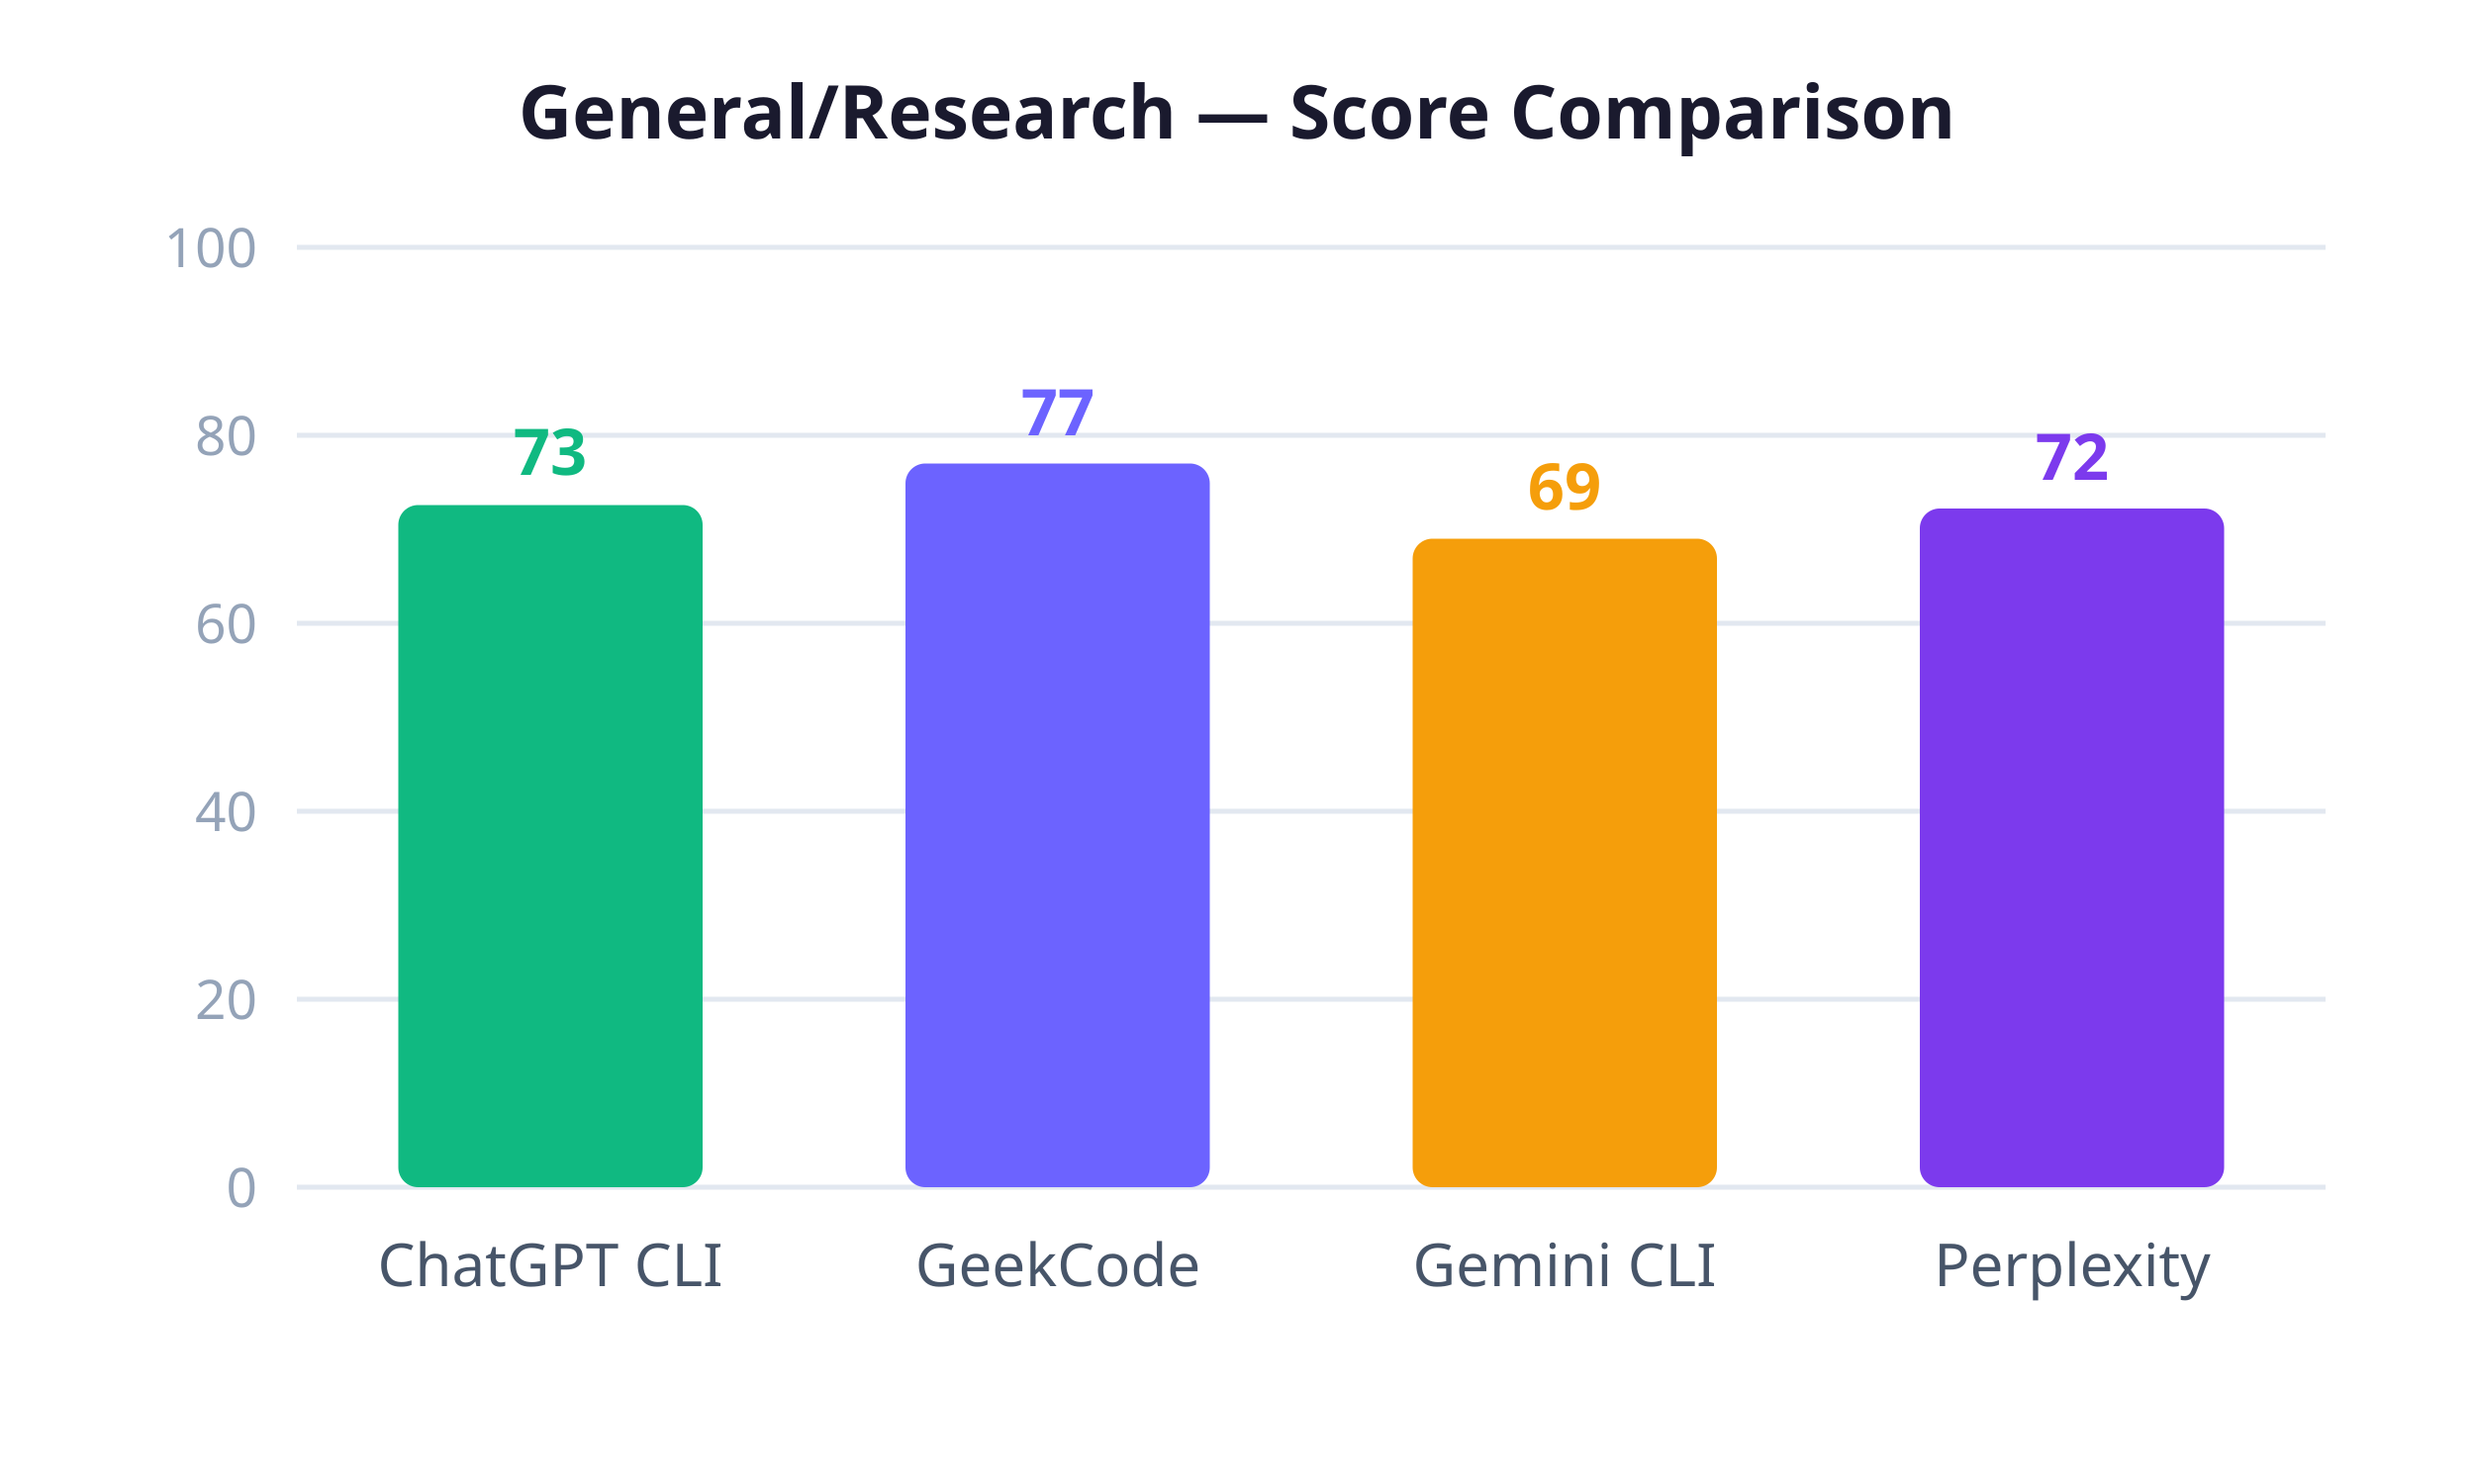
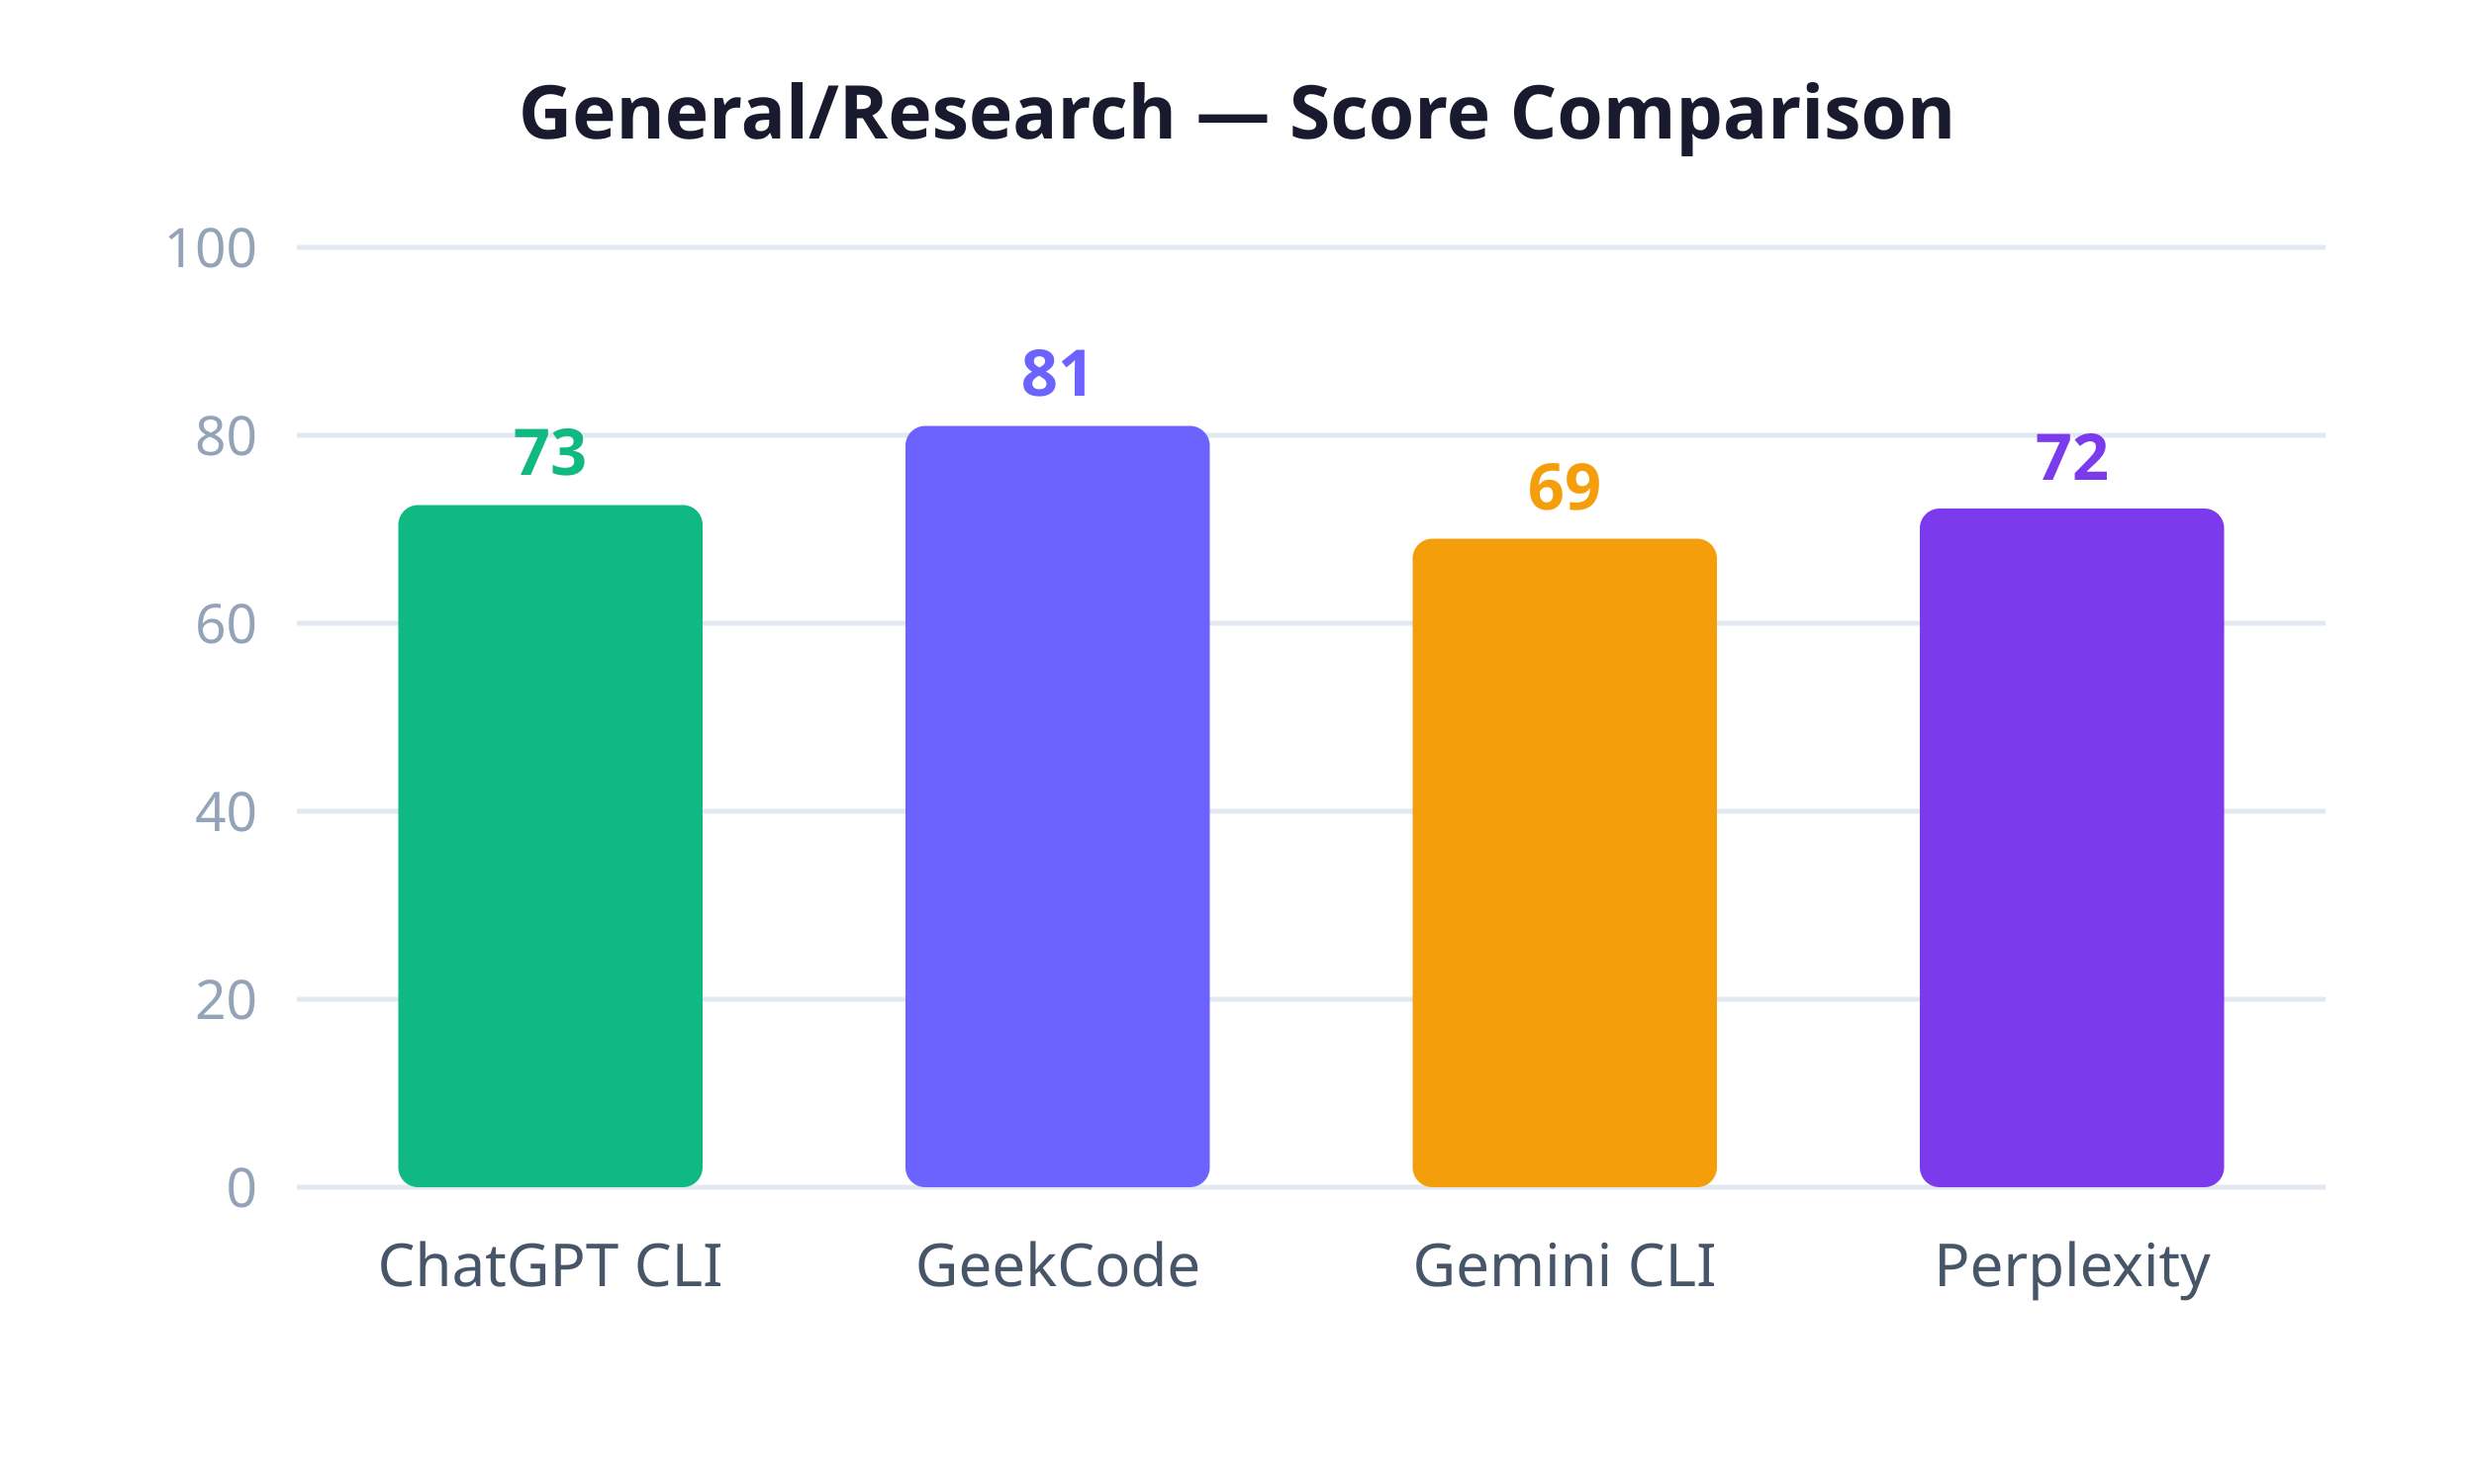
<svg xmlns="http://www.w3.org/2000/svg" viewBox="0 0 500 300" width="500" height="300" style="font-family:system-ui,sans-serif;background:#fff">
  <text x="250.0" y="28" text-anchor="middle" font-size="15" font-weight="bold" fill="#1a1a2e">General/Research — Score Comparison</text>
  <line x1="60" y1="240" x2="470" y2="240" stroke="#e2e8f0" stroke-width="1" />
  <text x="52" y="244" text-anchor="end" font-size="11" fill="#94a3b8">0</text>
  <line x1="60" y1="202" x2="470" y2="202" stroke="#e2e8f0" stroke-width="1" />
  <text x="52" y="206" text-anchor="end" font-size="11" fill="#94a3b8">20</text>
  <line x1="60" y1="164" x2="470" y2="164" stroke="#e2e8f0" stroke-width="1" />
  <text x="52" y="168" text-anchor="end" font-size="11" fill="#94a3b8">40</text>
  <line x1="60" y1="126" x2="470" y2="126" stroke="#e2e8f0" stroke-width="1" />
  <text x="52" y="130" text-anchor="end" font-size="11" fill="#94a3b8">60</text>
  <line x1="60" y1="88" x2="470" y2="88" stroke="#e2e8f0" stroke-width="1" />
  <text x="52" y="92" text-anchor="end" font-size="11" fill="#94a3b8">80</text>
  <line x1="60" y1="50" x2="470" y2="50" stroke="#e2e8f0" stroke-width="1" />
  <text x="52" y="54" text-anchor="end" font-size="11" fill="#94a3b8">100</text>
  <rect x="80.5" y="102.1" width="61.5" height="137.9" rx="4" fill="#10B981" />
  <text x="111.2" y="96" text-anchor="middle" font-size="13" font-weight="bold" fill="#10B981">73</text>
  <text x="111.2" y="260" text-anchor="middle" font-size="12" fill="#475569">ChatGPT CLI</text>
-   <rect x="183.0" y="93.7" width="61.5" height="146.3" rx="4" fill="#6C63FF" />
-   <text x="213.8" y="88" text-anchor="middle" font-size="13" font-weight="bold" fill="#6C63FF">77</text>
+   <rect x="183.0" y="86.1" width="61.5" height="153.9" rx="4" fill="#6C63FF" />
+   <text x="213.8" y="80" text-anchor="middle" font-size="13" font-weight="bold" fill="#6C63FF">81</text>
  <text x="213.8" y="260" text-anchor="middle" font-size="12" fill="#475569">GeekCode</text>
  <rect x="285.5" y="108.9" width="61.5" height="131.1" rx="4" fill="#F59E0B" />
  <text x="316.2" y="103" text-anchor="middle" font-size="13" font-weight="bold" fill="#F59E0B">69</text>
  <text x="316.2" y="260" text-anchor="middle" font-size="12" fill="#475569">Gemini CLI</text>
  <rect x="388.0" y="102.8" width="61.5" height="137.2" rx="4" fill="#7C3AED" />
  <text x="418.8" y="97" text-anchor="middle" font-size="13" font-weight="bold" fill="#7C3AED">72</text>
  <text x="418.8" y="260" text-anchor="middle" font-size="12" fill="#475569">Perplexity</text>
</svg>
